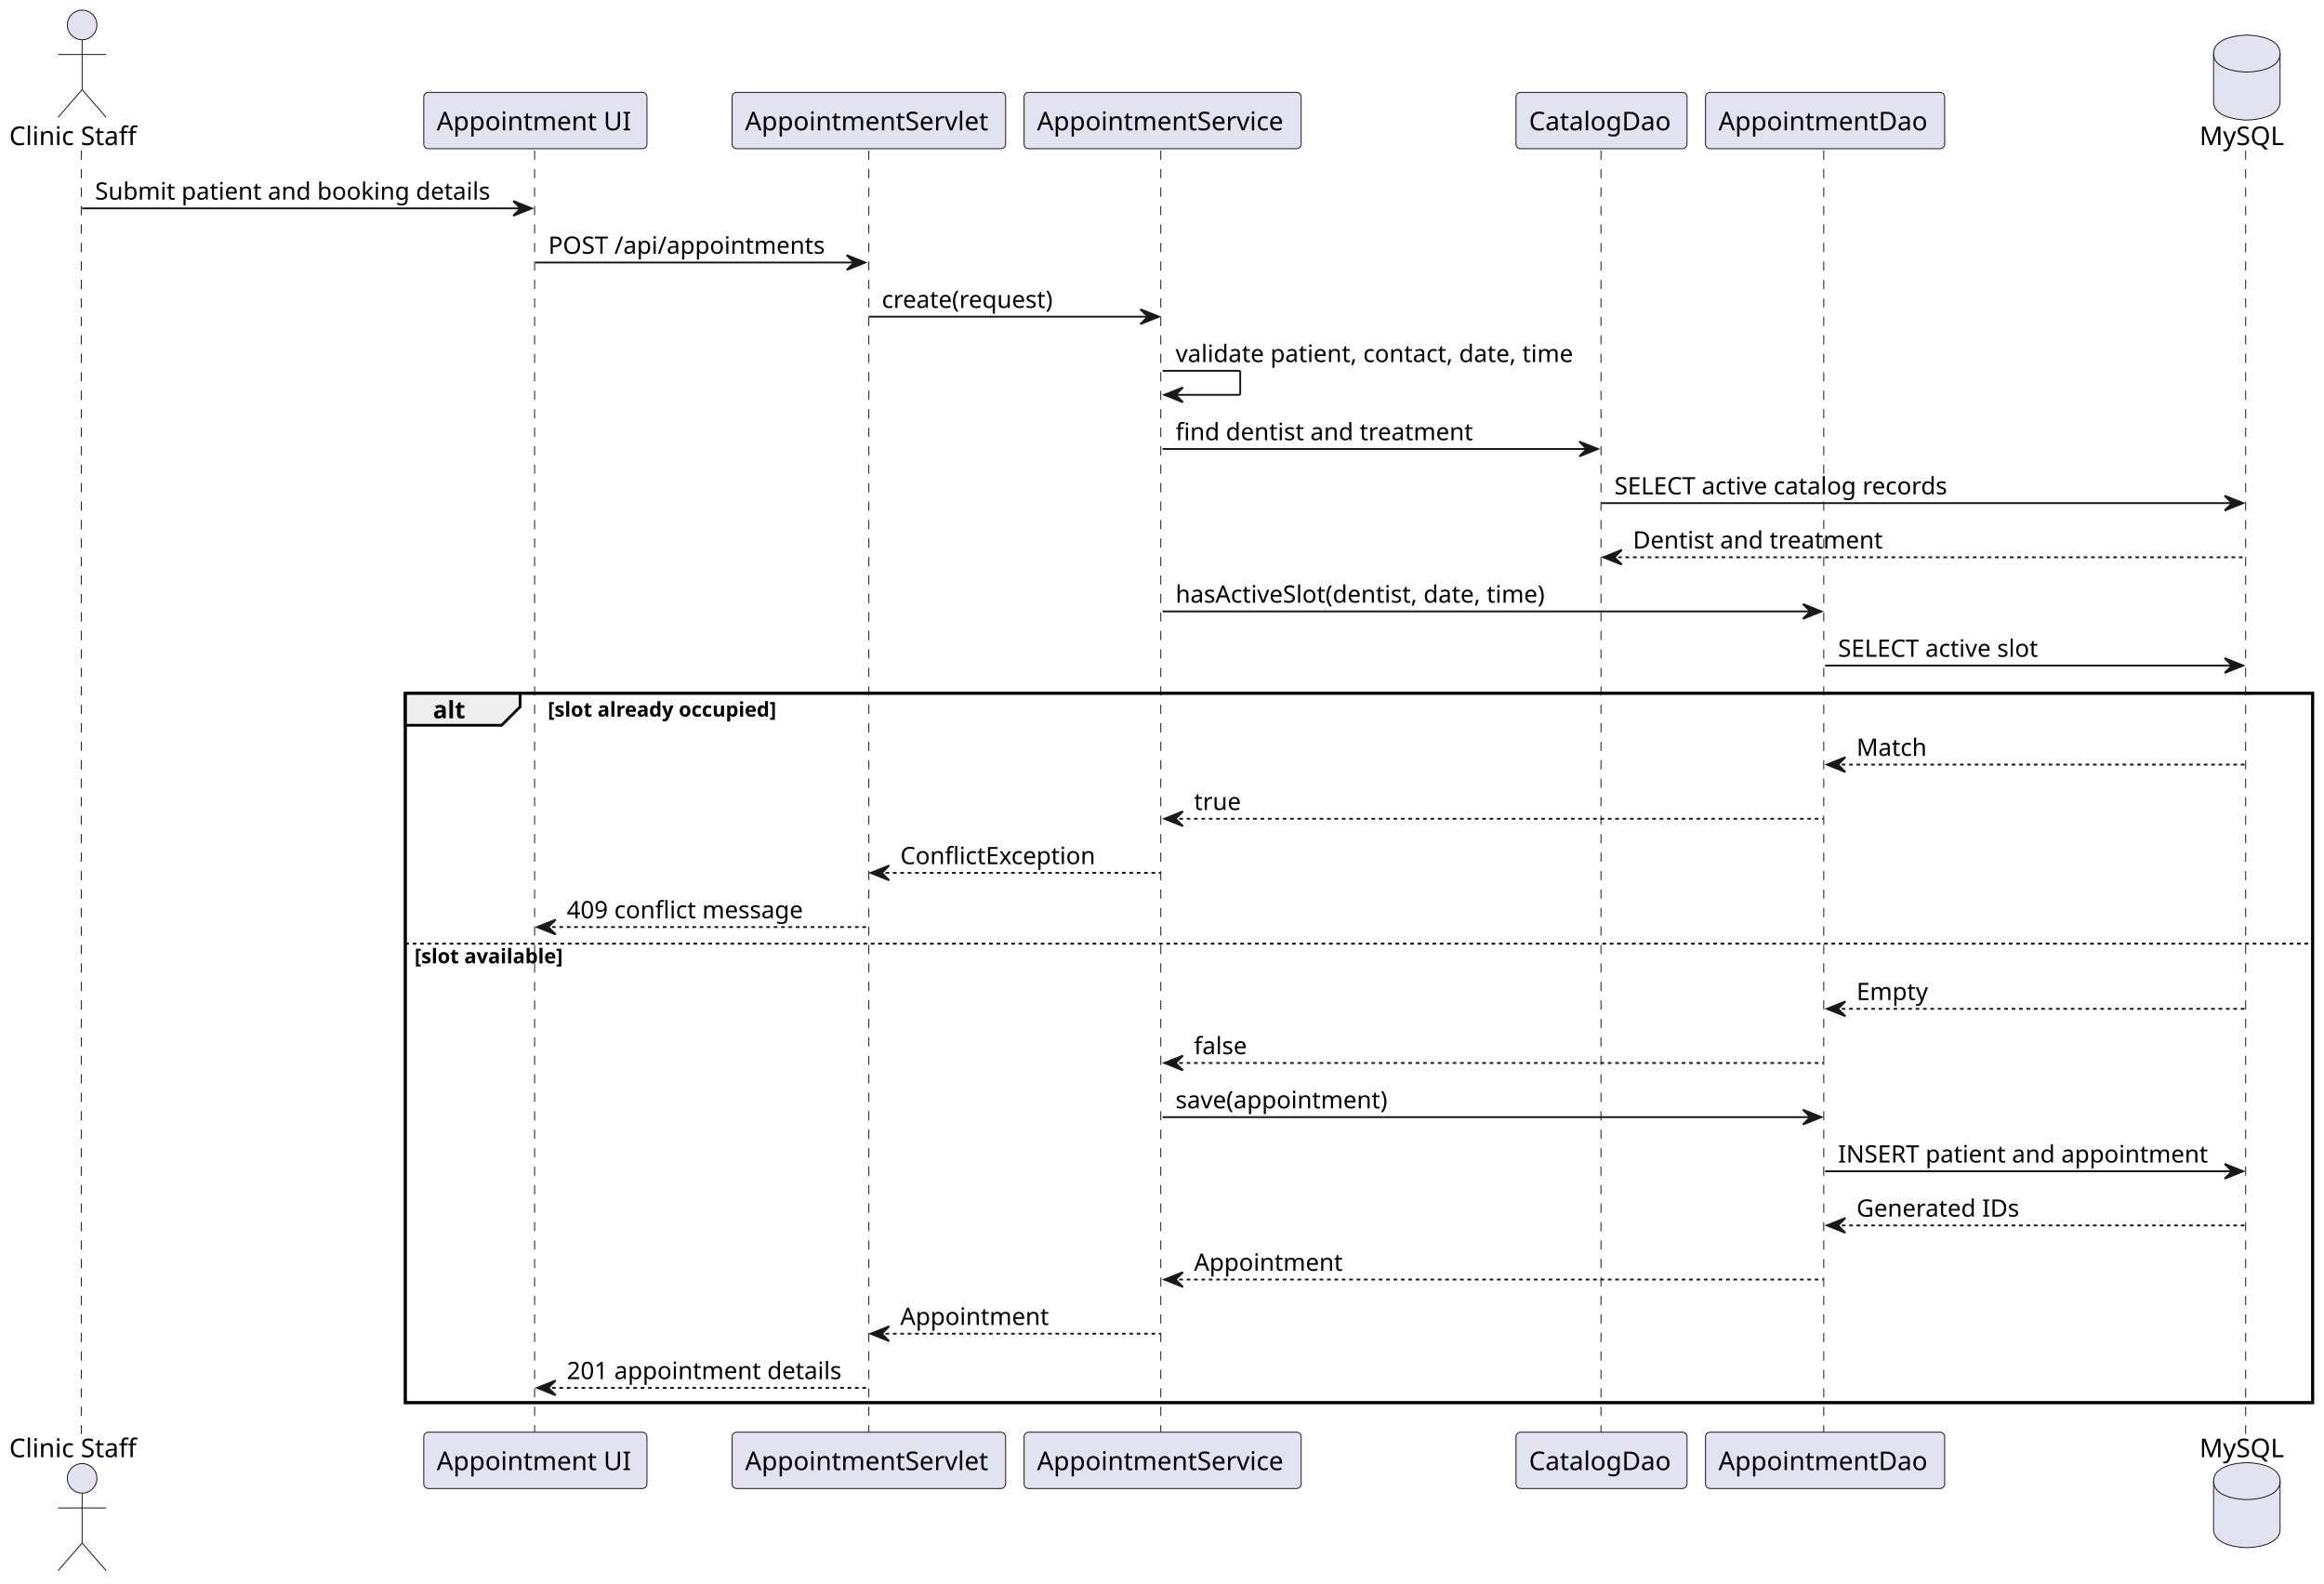
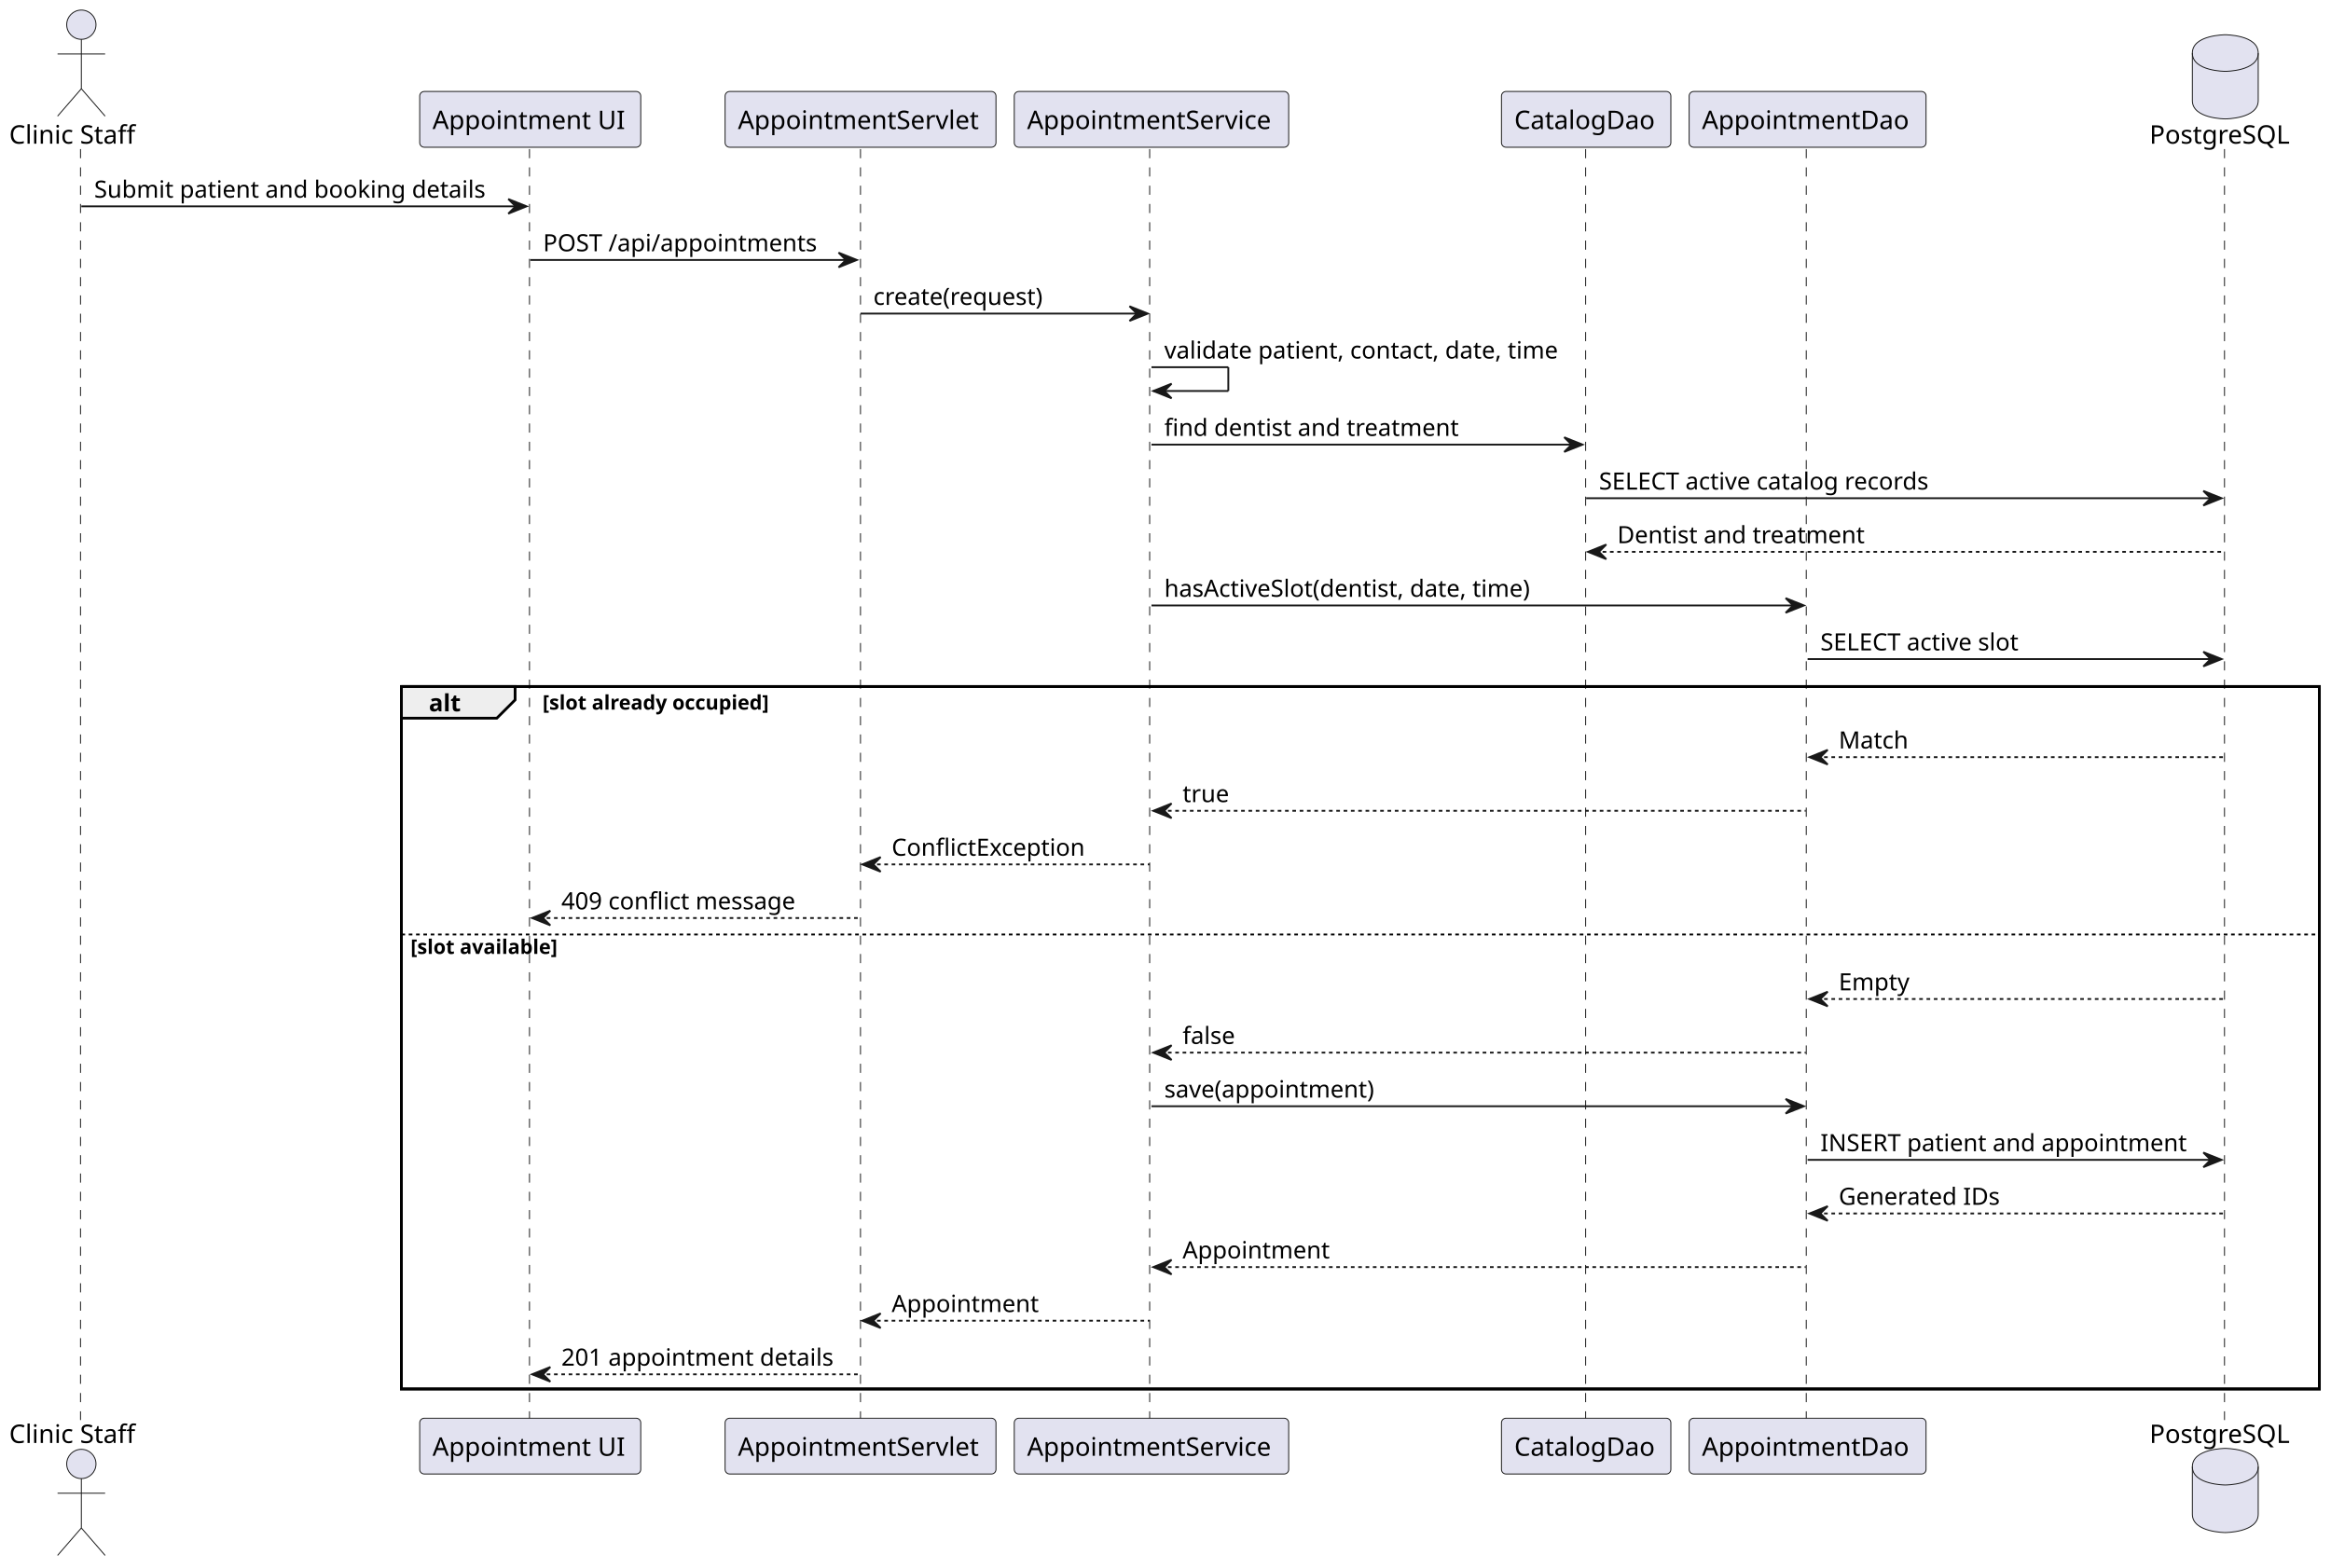
- <svg xmlns="http://www.w3.org/2000/svg" contentStyleType="text/css" data-diagram-type="SEQUENCE" height="857px" preserveAspectRatio="none" style="width:1258px;height:857px;background:#FFFFFF;" version="1.1" viewBox="0 0 1258 857" width="1258px" zoomAndPan="magnify">
+ <svg xmlns="http://www.w3.org/2000/svg" contentStyleType="text/css" data-diagram-type="SEQUENCE" height="857px" preserveAspectRatio="none" style="width:1274px;height:857px;background:#FFFFFF;" version="1.1" viewBox="0 0 1274 857" width="1274px" zoomAndPan="magnify">
  <defs />
  <g>
-     <rect fill="none" height="383.992" style="stroke:#000000;stroke-width:1.5;" width="1032.459" x="219.39" y="375.283" />
+     <rect fill="none" height="383.992" style="stroke:#000000;stroke-width:1.5;" width="1048.257" x="219.39" y="375.283" />
    <g>
      <rect fill="#000000" fill-opacity="0" height="694.787" width="8" x="40.459" y="81.488" />
      <line style="stroke:#181818;stroke-width:0.5;stroke-dasharray:5,5;" x1="44" x2="44" y1="81.488" y2="776.275" />
    </g>
    <g>
      <rect fill="#000000" fill-opacity="0" height="694.787" width="8" x="285.796" y="81.488" />
      <line style="stroke:#181818;stroke-width:0.5;stroke-dasharray:5,5;" x1="289.39" x2="289.39" y1="81.488" y2="776.275" />
    </g>
    <g>
      <rect fill="#000000" fill-opacity="0" height="694.787" width="8" x="466.323" y="81.488" />
      <line style="stroke:#181818;stroke-width:0.5;stroke-dasharray:5,5;" x1="470.3" x2="470.3" y1="81.488" y2="776.275" />
    </g>
    <g>
      <rect fill="#000000" fill-opacity="0" height="694.787" width="8" x="625.336" y="81.488" />
      <line style="stroke:#181818;stroke-width:0.5;stroke-dasharray:5,5;" x1="628.346" x2="628.346" y1="81.488" y2="776.275" />
    </g>
    <g>
      <rect fill="#000000" fill-opacity="0" height="694.787" width="8" x="862.913" y="81.488" />
      <line style="stroke:#181818;stroke-width:0.5;stroke-dasharray:5,5;" x1="866.624" x2="866.624" y1="81.488" y2="776.275" />
    </g>
    <g>
      <rect fill="#000000" fill-opacity="0" height="694.787" width="8" x="983.936" y="81.488" />
      <line style="stroke:#181818;stroke-width:0.5;stroke-dasharray:5,5;" x1="987.203" x2="987.203" y1="81.488" y2="776.275" />
    </g>
    <g>
      <rect fill="#000000" fill-opacity="0" height="694.787" width="8" x="1212.222" y="81.488" />
-       <line style="stroke:#181818;stroke-width:0.5;stroke-dasharray:5,5;" x1="1215.595" x2="1215.595" y1="81.488" y2="776.275" />
+       <line style="stroke:#181818;stroke-width:0.5;stroke-dasharray:5,5;" x1="1215.797" x2="1215.797" y1="81.488" y2="776.275" />
    </g>
    <g class="participant participant-head" data-participant="Staff">
      <text fill="#000000" font-family="sans-serif" font-size="14" lengthAdjust="spacing" textLength="72.919" x="5" y="78.535">Clinic Staff</text>
      <ellipse cx="44.459" cy="13.5" fill="#E2E2F0" rx="8" ry="8" style="stroke:#181818;stroke-width:0.5;" />
      <path d="M44.459,21.5 L44.459,48.5 M31.459,29.5 L57.459,29.5 M44.459,48.5 L31.459,63.5 M44.459,48.5 L57.459,63.5" fill="none" style="stroke:#181818;stroke-width:0.5;" />
    </g>
    <g class="participant participant-tail" data-participant="Staff">
      <text fill="#000000" font-family="sans-serif" font-size="14" lengthAdjust="spacing" textLength="72.919" x="5" y="788.811">Clinic Staff</text>
      <ellipse cx="44.459" cy="800.264" fill="#E2E2F0" rx="8" ry="8" style="stroke:#181818;stroke-width:0.5;" />
      <path d="M44.459,808.264 L44.459,835.264 M31.459,816.264 L57.459,816.264 M44.459,835.264 L31.459,850.264 M44.459,835.264 L57.459,850.264" fill="none" style="stroke:#181818;stroke-width:0.5;" />
    </g>
    <g class="participant participant-head" data-participant="UI">
      <rect fill="#E2E2F0" height="30.488" rx="2.5" ry="2.5" style="stroke:#181818;stroke-width:0.5;" width="120.811" x="229.39" y="50" />
      <text fill="#000000" font-family="sans-serif" font-size="14" lengthAdjust="spacing" textLength="106.811" x="236.39" y="70.535">Appointment UI</text>
    </g>
    <g class="participant participant-tail" data-participant="UI">
      <rect fill="#E2E2F0" height="30.488" rx="2.5" ry="2.5" style="stroke:#181818;stroke-width:0.5;" width="120.811" x="229.39" y="775.275" />
      <text fill="#000000" font-family="sans-serif" font-size="14" lengthAdjust="spacing" textLength="106.811" x="236.39" y="795.811">Appointment UI</text>
    </g>
    <g class="participant participant-head" data-participant="AppointmentServlet">
      <rect fill="#E2E2F0" height="30.488" rx="2.5" ry="2.5" style="stroke:#181818;stroke-width:0.5;" width="148.046" x="396.3" y="50" />
      <text fill="#000000" font-family="sans-serif" font-size="14" lengthAdjust="spacing" textLength="134.046" x="403.3" y="70.535">AppointmentServlet</text>
    </g>
    <g class="participant participant-tail" data-participant="AppointmentServlet">
      <rect fill="#E2E2F0" height="30.488" rx="2.5" ry="2.5" style="stroke:#181818;stroke-width:0.5;" width="148.046" x="396.3" y="775.275" />
      <text fill="#000000" font-family="sans-serif" font-size="14" lengthAdjust="spacing" textLength="134.046" x="403.3" y="795.811">AppointmentServlet</text>
    </g>
    <g class="participant participant-head" data-participant="Service">
      <rect fill="#E2E2F0" height="30.488" rx="2.5" ry="2.5" style="stroke:#181818;stroke-width:0.5;" width="149.981" x="554.346" y="50" />
      <text fill="#000000" font-family="sans-serif" font-size="14" lengthAdjust="spacing" textLength="135.981" x="561.346" y="70.535">AppointmentService</text>
    </g>
    <g class="participant participant-tail" data-participant="Service">
      <rect fill="#E2E2F0" height="30.488" rx="2.5" ry="2.5" style="stroke:#181818;stroke-width:0.5;" width="149.981" x="554.346" y="775.275" />
      <text fill="#000000" font-family="sans-serif" font-size="14" lengthAdjust="spacing" textLength="135.981" x="561.346" y="795.811">AppointmentService</text>
    </g>
    <g class="participant participant-head" data-participant="CatalogDao">
      <rect fill="#E2E2F0" height="30.488" rx="2.5" ry="2.5" style="stroke:#181818;stroke-width:0.5;" width="92.579" x="820.624" y="50" />
      <text fill="#000000" font-family="sans-serif" font-size="14" lengthAdjust="spacing" textLength="78.579" x="827.624" y="70.535">CatalogDao</text>
    </g>
    <g class="participant participant-tail" data-participant="CatalogDao">
      <rect fill="#E2E2F0" height="30.488" rx="2.5" ry="2.5" style="stroke:#181818;stroke-width:0.5;" width="92.579" x="820.624" y="775.275" />
      <text fill="#000000" font-family="sans-serif" font-size="14" lengthAdjust="spacing" textLength="78.579" x="827.624" y="795.811">CatalogDao</text>
    </g>
    <g class="participant participant-head" data-participant="AppointmentDao">
      <rect fill="#E2E2F0" height="30.488" rx="2.5" ry="2.5" style="stroke:#181818;stroke-width:0.5;" width="129.466" x="923.203" y="50" />
      <text fill="#000000" font-family="sans-serif" font-size="14" lengthAdjust="spacing" textLength="115.466" x="930.203" y="70.535">AppointmentDao</text>
    </g>
    <g class="participant participant-tail" data-participant="AppointmentDao">
      <rect fill="#E2E2F0" height="30.488" rx="2.5" ry="2.5" style="stroke:#181818;stroke-width:0.5;" width="129.466" x="923.203" y="775.275" />
      <text fill="#000000" font-family="sans-serif" font-size="14" lengthAdjust="spacing" textLength="115.466" x="930.203" y="795.811">AppointmentDao</text>
    </g>
-     <g class="participant participant-head" data-participant="MySQL">
-       <text fill="#000000" font-family="sans-serif" font-size="14" lengthAdjust="spacing" textLength="45.254" x="1190.595" y="78.535">MySQL</text>
+     <g class="participant participant-head" data-participant="PostgreSQL">
+       <text fill="#000000" font-family="sans-serif" font-size="14" lengthAdjust="spacing" textLength="76.85" x="1174.797" y="78.535">PostgreSQL</text>
      <path d="M1198.222,29 C1198.222,19 1216.222,19 1216.222,19 C1216.222,19 1234.222,19 1234.222,29 L1234.222,55 C1234.222,65 1216.222,65 1216.222,65 C1216.222,65 1198.222,65 1198.222,55 L1198.222,29" fill="#E2E2F0" style="stroke:#181818;stroke-width:0.5;" />
      <path d="M1198.222,29 C1198.222,39 1216.222,39 1216.222,39 C1216.222,39 1234.222,39 1234.222,29" fill="none" style="stroke:#181818;stroke-width:0.5;" />
    </g>
-     <g class="participant participant-tail" data-participant="MySQL">
-       <text fill="#000000" font-family="sans-serif" font-size="14" lengthAdjust="spacing" textLength="45.254" x="1190.595" y="788.811">MySQL</text>
+     <g class="participant participant-tail" data-participant="PostgreSQL">
+       <text fill="#000000" font-family="sans-serif" font-size="14" lengthAdjust="spacing" textLength="76.85" x="1174.797" y="788.811">PostgreSQL</text>
      <path d="M1198.222,801.764 C1198.222,791.764 1216.222,791.764 1216.222,791.764 C1216.222,791.764 1234.222,791.764 1234.222,801.764 L1234.222,827.764 C1234.222,837.764 1216.222,837.764 1216.222,837.764 C1216.222,837.764 1198.222,837.764 1198.222,827.764 L1198.222,801.764" fill="#E2E2F0" style="stroke:#181818;stroke-width:0.5;" />
      <path d="M1198.222,801.764 C1198.222,811.764 1216.222,811.764 1216.222,811.764 C1216.222,811.764 1234.222,811.764 1234.222,801.764" fill="none" style="stroke:#181818;stroke-width:0.5;" />
    </g>
    <g class="message" data-participant-1="Staff" data-participant-2="UI">
      <polygon fill="#181818" points="277.796,108.799,287.796,112.799,277.796,116.799,281.796,112.799" style="stroke:#181818;stroke-width:1;" />
      <line style="stroke:#181818;stroke-width:1;" x1="44.459" x2="283.796" y1="112.799" y2="112.799" />
      <text fill="#000000" font-family="sans-serif" font-size="13" lengthAdjust="spacing" textLength="221.336" x="51.459" y="108.057">Submit patient and booking details</text>
    </g>
    <g class="message" data-participant-1="UI" data-participant-2="AppointmentServlet">
      <polygon fill="#181818" points="458.323,138.109,468.323,142.109,458.323,146.109,462.323,142.109" style="stroke:#181818;stroke-width:1;" />
      <line style="stroke:#181818;stroke-width:1;" x1="289.796" x2="464.323" y1="142.109" y2="142.109" />
      <text fill="#000000" font-family="sans-serif" font-size="13" lengthAdjust="spacing" textLength="156.527" x="296.796" y="137.367">POST /api/appointments</text>
    </g>
    <g class="message" data-participant-1="AppointmentServlet" data-participant-2="Service">
      <polygon fill="#181818" points="617.336,167.42,627.336,171.42,617.336,175.42,621.336,171.42" style="stroke:#181818;stroke-width:1;" />
      <line style="stroke:#181818;stroke-width:1;" x1="470.323" x2="623.336" y1="171.42" y2="171.42" />
      <text fill="#000000" font-family="sans-serif" font-size="13" lengthAdjust="spacing" textLength="94.504" x="477.323" y="166.678">create(request)</text>
    </g>
    <g class="message" data-participant-1="Service" data-participant-2="Service">
      <line style="stroke:#181818;stroke-width:1;" x1="629.336" x2="671.336" y1="200.731" y2="200.731" />
      <line style="stroke:#181818;stroke-width:1;" x1="671.336" x2="671.336" y1="200.731" y2="213.731" />
      <line style="stroke:#181818;stroke-width:1;" x1="630.336" x2="671.336" y1="213.731" y2="213.731" />
      <polygon fill="#181818" points="640.336,209.731,630.336,213.731,640.336,217.731,636.336,213.731" style="stroke:#181818;stroke-width:1;" />
      <text fill="#000000" font-family="sans-serif" font-size="13" lengthAdjust="spacing" textLength="223.577" x="636.336" y="195.988">validate patient, contact, date, time</text>
    </g>
    <g class="message" data-participant-1="Service" data-participant-2="CatalogDao">
      <polygon fill="#181818" points="854.913,239.041,864.913,243.041,854.913,247.041,858.913,243.041" style="stroke:#181818;stroke-width:1;" />
      <line style="stroke:#181818;stroke-width:1;" x1="629.336" x2="860.913" y1="243.041" y2="243.041" />
      <text fill="#000000" font-family="sans-serif" font-size="13" lengthAdjust="spacing" textLength="165.934" x="636.336" y="238.299">find dentist and treatment</text>
    </g>
-     <g class="message" data-participant-1="CatalogDao" data-participant-2="MySQL">
+     <g class="message" data-participant-1="CatalogDao" data-participant-2="PostgreSQL">
      <polygon fill="#181818" points="1204.222,268.352,1214.222,272.352,1204.222,276.352,1208.222,272.352" style="stroke:#181818;stroke-width:1;" />
      <line style="stroke:#181818;stroke-width:1;" x1="866.913" x2="1210.222" y1="272.352" y2="272.352" />
      <text fill="#000000" font-family="sans-serif" font-size="13" lengthAdjust="spacing" textLength="187.072" x="873.913" y="267.609">SELECT active catalog records</text>
    </g>
-     <g class="message" data-participant-1="MySQL" data-participant-2="CatalogDao">
+     <g class="message" data-participant-1="PostgreSQL" data-participant-2="CatalogDao">
      <polygon fill="#181818" points="877.913,297.662,867.913,301.662,877.913,305.662,873.913,301.662" style="stroke:#181818;stroke-width:1;" />
      <line style="stroke:#181818;stroke-width:1;stroke-dasharray:2,2;" x1="871.913" x2="1215.222" y1="301.662" y2="301.662" />
      <text fill="#000000" font-family="sans-serif" font-size="13" lengthAdjust="spacing" textLength="138.588" x="883.913" y="296.92">Dentist and treatment</text>
    </g>
    <g class="message" data-participant-1="Service" data-participant-2="AppointmentDao">
      <polygon fill="#181818" points="975.936,326.973,985.936,330.973,975.936,334.973,979.936,330.973" style="stroke:#181818;stroke-width:1;" />
      <line style="stroke:#181818;stroke-width:1;" x1="629.336" x2="981.936" y1="330.973" y2="330.973" />
      <text fill="#000000" font-family="sans-serif" font-size="13" lengthAdjust="spacing" textLength="207.676" x="636.336" y="326.231">hasActiveSlot(dentist, date, time)</text>
    </g>
-     <g class="message" data-participant-1="AppointmentDao" data-participant-2="MySQL">
+     <g class="message" data-participant-1="AppointmentDao" data-participant-2="PostgreSQL">
      <polygon fill="#181818" points="1204.222,356.283,1214.222,360.283,1204.222,364.283,1208.222,360.283" style="stroke:#181818;stroke-width:1;" />
      <line style="stroke:#181818;stroke-width:1;" x1="987.936" x2="1210.222" y1="360.283" y2="360.283" />
      <text fill="#000000" font-family="sans-serif" font-size="13" lengthAdjust="spacing" textLength="113.128" x="994.936" y="355.541">SELECT active slot</text>
    </g>
    <path d="M219.39,375.283 L281.529,375.283 L281.529,382.594 L271.529,392.594 L219.39,392.594 L219.39,375.283" fill="#EEEEEE" style="stroke:#000000;stroke-width:1.5;" />
-     <rect fill="none" height="383.992" style="stroke:#000000;stroke-width:1.5;" width="1032.459" x="219.39" y="375.283" />
+     <rect fill="none" height="383.992" style="stroke:#000000;stroke-width:1.5;" width="1048.257" x="219.39" y="375.283" />
    <text fill="#000000" font-family="sans-serif" font-size="13" font-weight="bold" lengthAdjust="spacing" textLength="17.139" x="234.39" y="388.852">alt</text>
    <text fill="#000000" font-family="sans-serif" font-size="11" font-weight="bold" lengthAdjust="spacing" textLength="128.901" x="296.529" y="387.918">[slot already occupied]</text>
-     <g class="message" data-participant-1="MySQL" data-participant-2="AppointmentDao">
+     <g class="message" data-participant-1="PostgreSQL" data-participant-2="AppointmentDao">
      <polygon fill="#181818" points="998.936,409.904,988.936,413.904,998.936,417.904,994.936,413.904" style="stroke:#181818;stroke-width:1;" />
      <line style="stroke:#181818;stroke-width:1;stroke-dasharray:2,2;" x1="992.936" x2="1215.222" y1="413.904" y2="413.904" />
      <text fill="#000000" font-family="sans-serif" font-size="13" lengthAdjust="spacing" textLength="37.965" x="1004.936" y="409.162">Match</text>
    </g>
    <g class="message" data-participant-1="AppointmentDao" data-participant-2="Service">
      <polygon fill="#181818" points="640.336,439.215,630.336,443.215,640.336,447.215,636.336,443.215" style="stroke:#181818;stroke-width:1;" />
      <line style="stroke:#181818;stroke-width:1;stroke-dasharray:2,2;" x1="634.336" x2="986.936" y1="443.215" y2="443.215" />
      <text fill="#000000" font-family="sans-serif" font-size="13" lengthAdjust="spacing" textLength="25.492" x="646.336" y="438.473">true</text>
    </g>
    <g class="message" data-participant-1="Service" data-participant-2="AppointmentServlet">
      <polygon fill="#181818" points="481.323,468.525,471.323,472.525,481.323,476.525,477.323,472.525" style="stroke:#181818;stroke-width:1;" />
      <line style="stroke:#181818;stroke-width:1;stroke-dasharray:2,2;" x1="475.323" x2="628.336" y1="472.525" y2="472.525" />
      <text fill="#000000" font-family="sans-serif" font-size="13" lengthAdjust="spacing" textLength="110.64" x="487.323" y="467.783">ConflictException</text>
    </g>
    <g class="message" data-participant-1="AppointmentServlet" data-participant-2="UI">
      <polygon fill="#181818" points="300.796,497.836,290.796,501.836,300.796,505.836,296.796,501.836" style="stroke:#181818;stroke-width:1;" />
      <line style="stroke:#181818;stroke-width:1;stroke-dasharray:2,2;" x1="294.796" x2="469.323" y1="501.836" y2="501.836" />
      <text fill="#000000" font-family="sans-serif" font-size="13" lengthAdjust="spacing" textLength="134.577" x="306.796" y="497.094">409 conflict message</text>
    </g>
-     <line style="stroke:#000000;stroke-width:1;stroke-dasharray:2,2;" x1="219.39" x2="1251.849" y1="510.836" y2="510.836" />
+     <line style="stroke:#000000;stroke-width:1;stroke-dasharray:2,2;" x1="219.39" x2="1267.647" y1="510.836" y2="510.836" />
    <text fill="#000000" font-family="sans-serif" font-size="11" font-weight="bold" lengthAdjust="spacing" textLength="83.451" x="224.39" y="521.471">[slot available]</text>
-     <g class="message" data-participant-1="MySQL" data-participant-2="AppointmentDao">
+     <g class="message" data-participant-1="PostgreSQL" data-participant-2="AppointmentDao">
      <polygon fill="#181818" points="998.936,542.102,988.936,546.102,998.936,550.102,994.936,546.102" style="stroke:#181818;stroke-width:1;" />
      <line style="stroke:#181818;stroke-width:1;stroke-dasharray:2,2;" x1="992.936" x2="1215.222" y1="546.102" y2="546.102" />
      <text fill="#000000" font-family="sans-serif" font-size="13" lengthAdjust="spacing" textLength="39.019" x="1004.936" y="541.359">Empty</text>
    </g>
    <g class="message" data-participant-1="AppointmentDao" data-participant-2="Service">
      <polygon fill="#181818" points="640.336,571.412,630.336,575.412,640.336,579.412,636.336,575.412" style="stroke:#181818;stroke-width:1;" />
      <line style="stroke:#181818;stroke-width:1;stroke-dasharray:2,2;" x1="634.336" x2="986.936" y1="575.412" y2="575.412" />
      <text fill="#000000" font-family="sans-serif" font-size="13" lengthAdjust="spacing" textLength="29.586" x="646.336" y="570.67">false</text>
    </g>
    <g class="message" data-participant-1="Service" data-participant-2="AppointmentDao">
      <polygon fill="#181818" points="975.936,600.723,985.936,604.723,975.936,608.723,979.936,604.723" style="stroke:#181818;stroke-width:1;" />
      <line style="stroke:#181818;stroke-width:1;" x1="629.336" x2="981.936" y1="604.723" y2="604.723" />
      <text fill="#000000" font-family="sans-serif" font-size="13" lengthAdjust="spacing" textLength="116.759" x="636.336" y="599.981">save(appointment)</text>
    </g>
-     <g class="message" data-participant-1="AppointmentDao" data-participant-2="MySQL">
+     <g class="message" data-participant-1="AppointmentDao" data-participant-2="PostgreSQL">
      <polygon fill="#181818" points="1204.222,630.033,1214.222,634.033,1204.222,638.033,1208.222,634.033" style="stroke:#181818;stroke-width:1;" />
      <line style="stroke:#181818;stroke-width:1;" x1="987.936" x2="1210.222" y1="634.033" y2="634.033" />
      <text fill="#000000" font-family="sans-serif" font-size="13" lengthAdjust="spacing" textLength="204.287" x="994.936" y="629.291">INSERT patient and appointment</text>
    </g>
-     <g class="message" data-participant-1="MySQL" data-participant-2="AppointmentDao">
+     <g class="message" data-participant-1="PostgreSQL" data-participant-2="AppointmentDao">
      <polygon fill="#181818" points="998.936,659.344,988.936,663.344,998.936,667.344,994.936,663.344" style="stroke:#181818;stroke-width:1;" />
      <line style="stroke:#181818;stroke-width:1;stroke-dasharray:2,2;" x1="992.936" x2="1215.222" y1="663.344" y2="663.344" />
      <text fill="#000000" font-family="sans-serif" font-size="13" lengthAdjust="spacing" textLength="88.956" x="1004.936" y="658.602">Generated IDs</text>
    </g>
    <g class="message" data-participant-1="AppointmentDao" data-participant-2="Service">
      <polygon fill="#181818" points="640.336,688.654,630.336,692.654,640.336,696.654,636.336,692.654" style="stroke:#181818;stroke-width:1;" />
      <line style="stroke:#181818;stroke-width:1;stroke-dasharray:2,2;" x1="634.336" x2="986.936" y1="692.654" y2="692.654" />
      <text fill="#000000" font-family="sans-serif" font-size="13" lengthAdjust="spacing" textLength="82.316" x="646.336" y="687.912">Appointment</text>
    </g>
    <g class="message" data-participant-1="Service" data-participant-2="AppointmentServlet">
      <polygon fill="#181818" points="481.323,717.965,471.323,721.965,481.323,725.965,477.323,721.965" style="stroke:#181818;stroke-width:1;" />
      <line style="stroke:#181818;stroke-width:1;stroke-dasharray:2,2;" x1="475.323" x2="628.336" y1="721.965" y2="721.965" />
      <text fill="#000000" font-family="sans-serif" font-size="13" lengthAdjust="spacing" textLength="82.316" x="487.323" y="717.223">Appointment</text>
    </g>
    <g class="message" data-participant-1="AppointmentServlet" data-participant-2="UI">
      <polygon fill="#181818" points="300.796,747.275,290.796,751.275,300.796,755.275,296.796,751.275" style="stroke:#181818;stroke-width:1;" />
      <line style="stroke:#181818;stroke-width:1;stroke-dasharray:2,2;" x1="294.796" x2="469.323" y1="751.275" y2="751.275" />
      <text fill="#000000" font-family="sans-serif" font-size="13" lengthAdjust="spacing" textLength="155.023" x="306.796" y="746.533">201 appointment details</text>
    </g>
  </g>
</svg>
